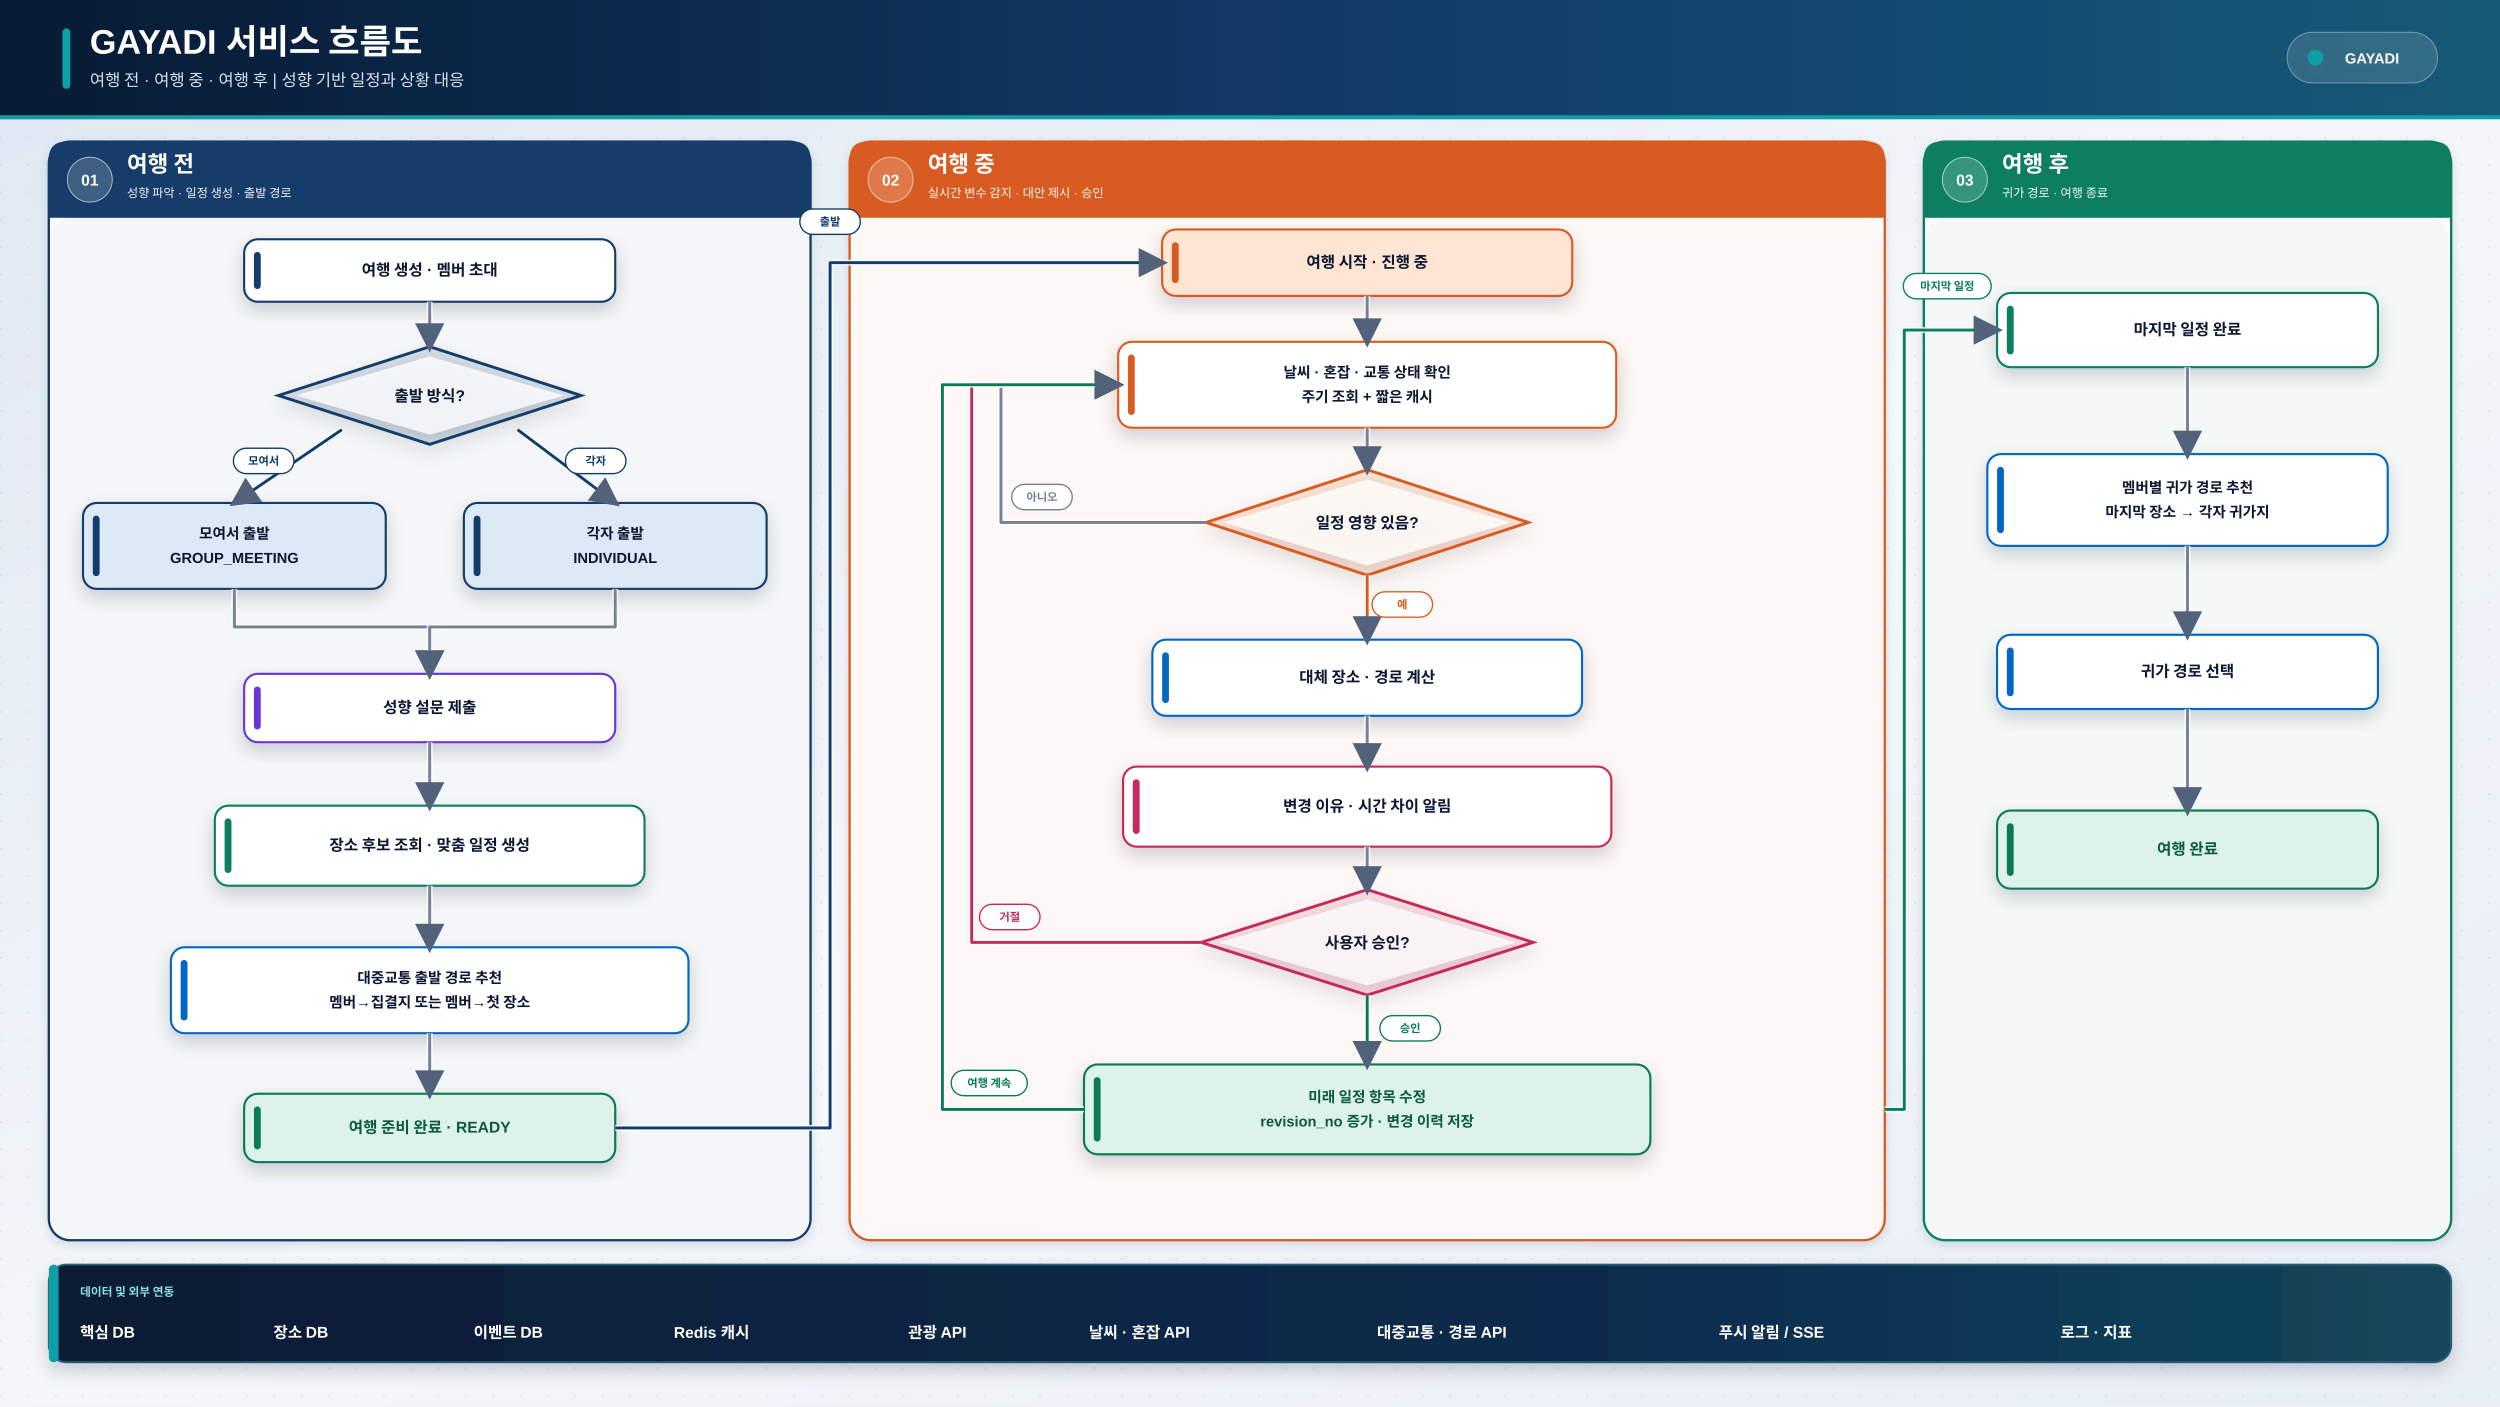
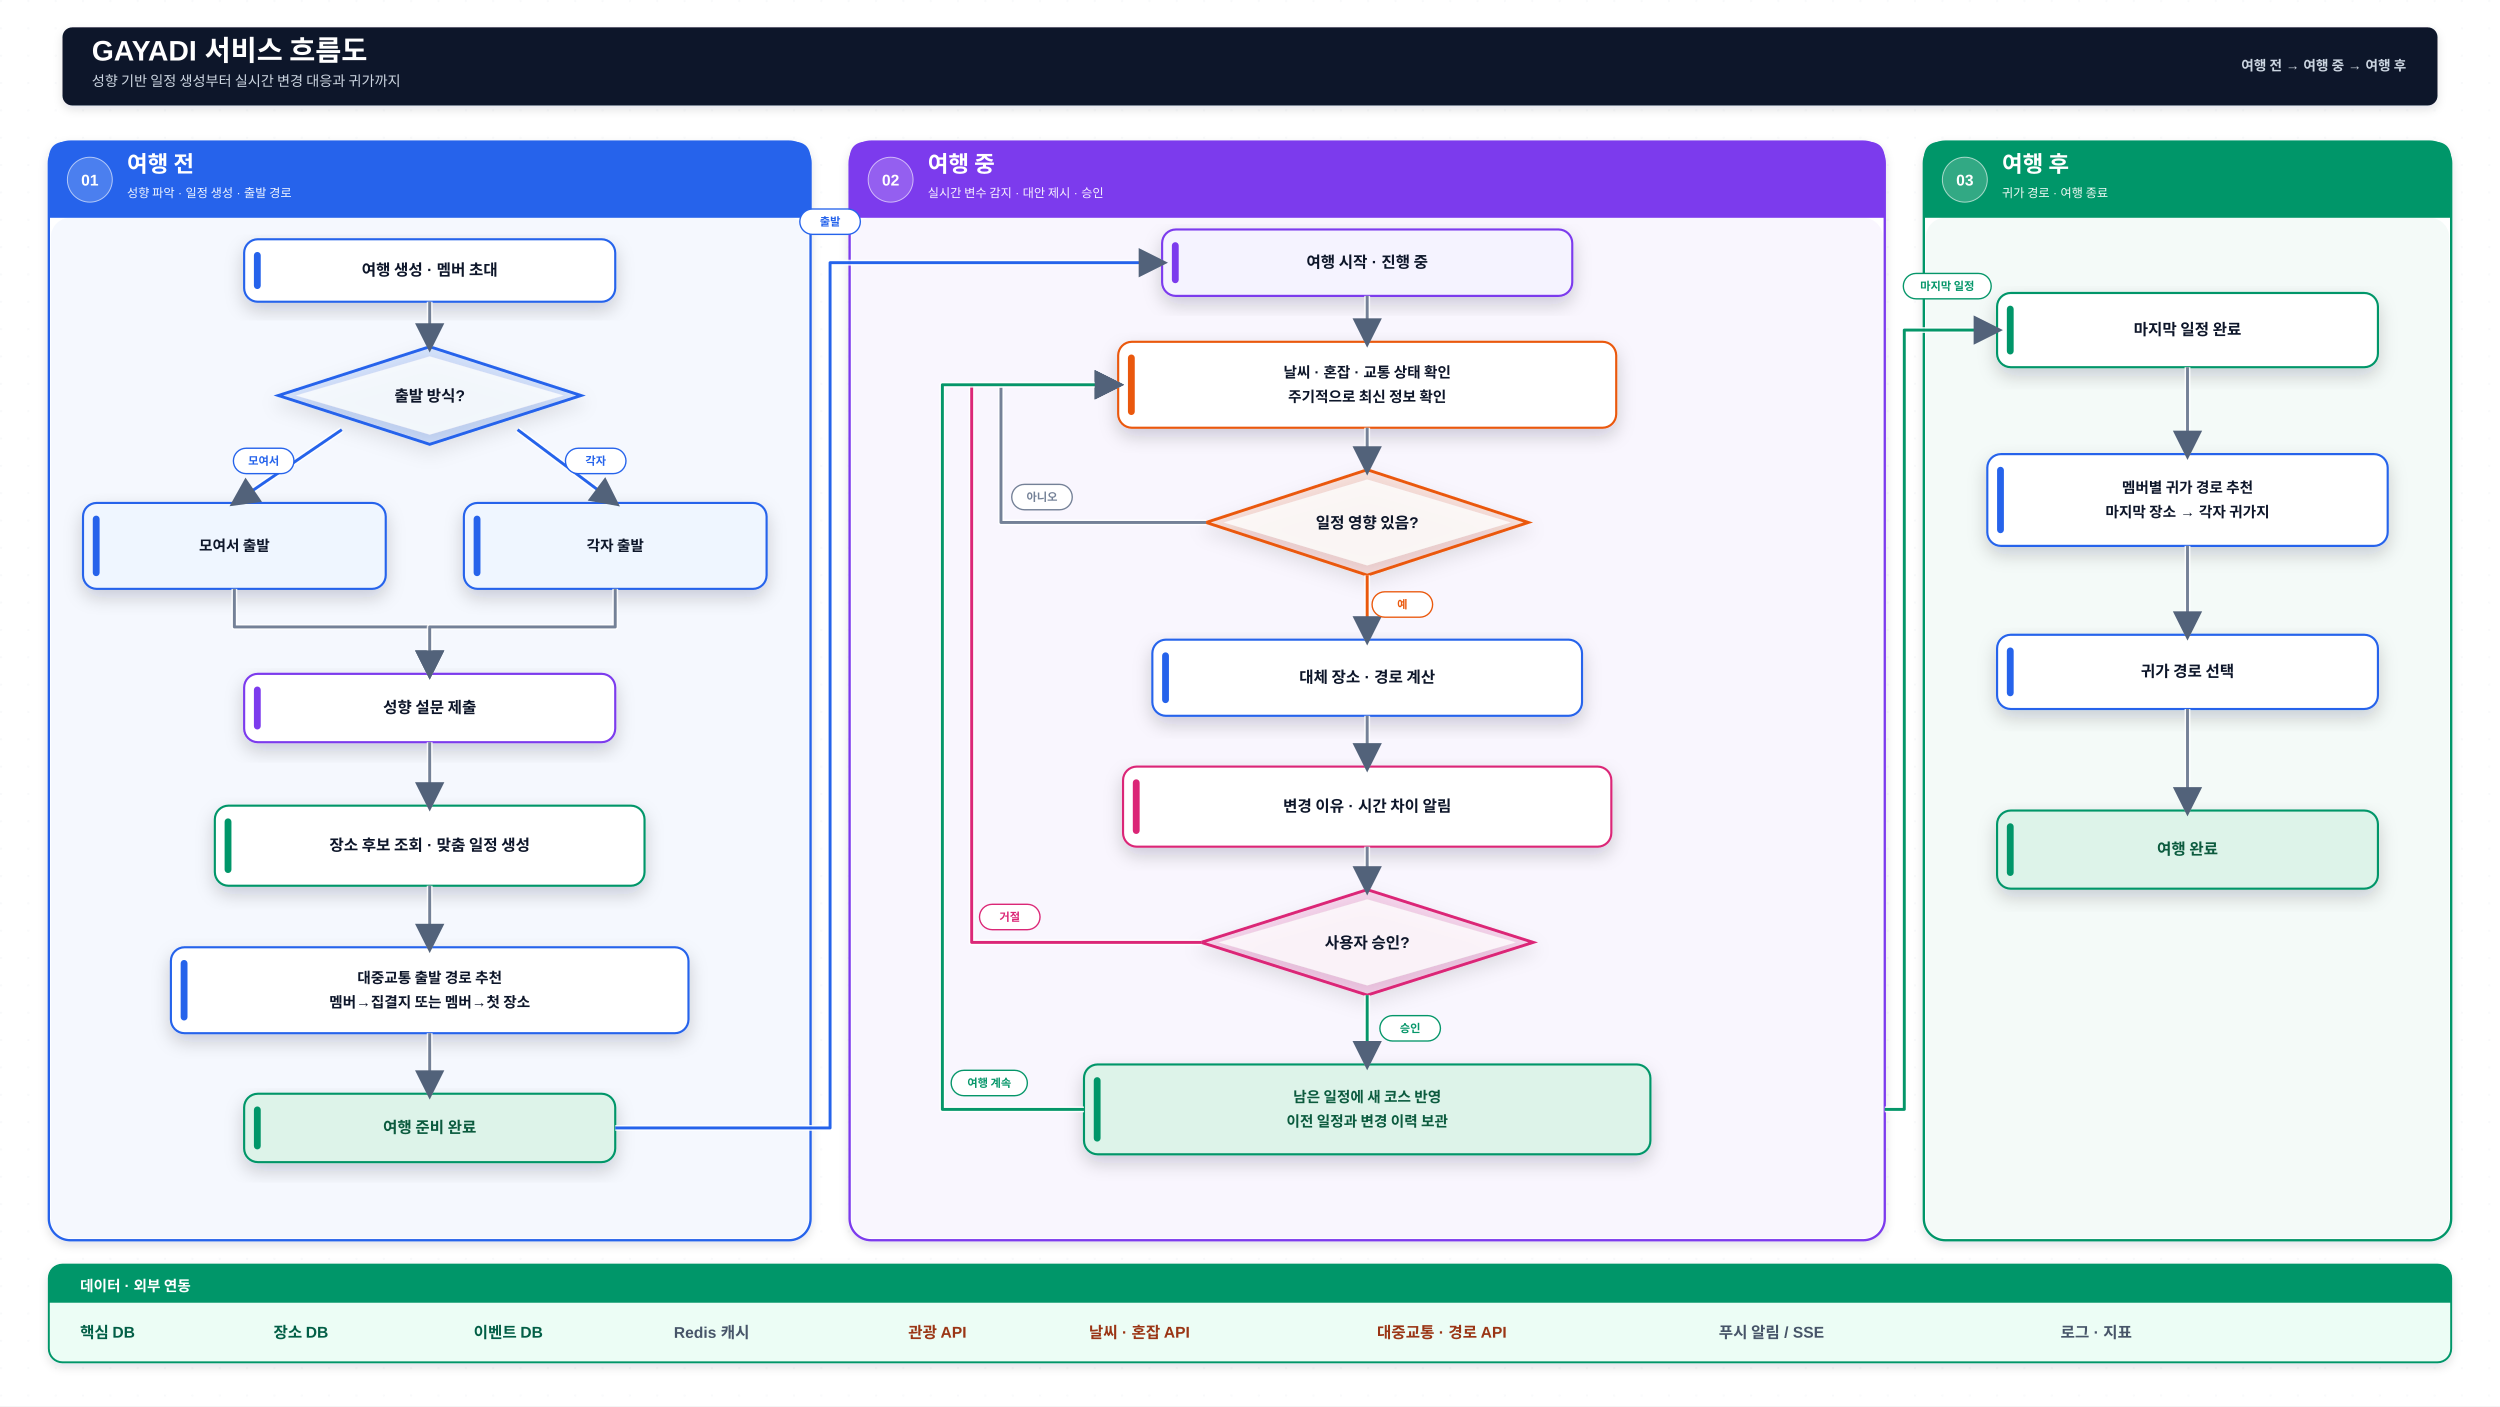
<svg xmlns="http://www.w3.org/2000/svg" width="2560" height="1440" viewBox="0 0 2560 1440">
  <defs>
    <filter id="shadow" x="-20%" y="-20%" width="140%" height="150%">
      <feDropShadow dx="0" dy="8" stdDeviation="9" flood-color="#071A33" flood-opacity="0.18" />
    </filter>
    <filter id="softShadow" x="-20%" y="-20%" width="140%" height="150%">
      <feDropShadow dx="0" dy="4" stdDeviation="5" flood-color="#071A33" flood-opacity="0.12" />
    </filter>
    <marker id="arrow" markerWidth="10" markerHeight="10" refX="8" refY="5" orient="auto" markerUnits="strokeWidth">
      <path d="M0,0 L10,5 L0,10 Z" fill="#52627A" />
    </marker>
    <linearGradient id="pageBackground" x1="0" y1="0" x2="1" y2="1">
      <stop offset="0" stop-color="#DEE7F2" />
      <stop offset="0.52" stop-color="#F4F7FB" />
      <stop offset="1" stop-color="#E8EEF6" />
    </linearGradient>
    <linearGradient id="topHeader" x1="0" y1="0" x2="1" y2="0">
      <stop offset="0" stop-color="#071A33" />
      <stop offset="0.56" stop-color="#123C69" />
      <stop offset="1" stop-color="#165A77" />
    </linearGradient>
    <linearGradient id="bottomBand" x1="0" y1="0" x2="1" y2="0">
      <stop offset="0" stop-color="#071A33" />
      <stop offset="0.7" stop-color="#102E50" />
      <stop offset="1" stop-color="#12485C" />
    </linearGradient>
    <pattern id="grid" width="28" height="28" patternUnits="userSpaceOnUse">
      <circle cx="1" cy="1" r="1.15" fill="#AAB7C8" />
    </pattern>
  </defs>
-   <rect width="2560" height="1440" fill="url(#pageBackground)" />
-   <rect width="2560" height="1440" fill="url(#grid)" opacity="0.24" />
+   <rect width="2560" height="1440" fill="#FFFFFF" />
+   <rect width="2560" height="1440" fill="url(#grid)" opacity="0.08" />
  <g font-family="Malgun Gothic, Noto Sans KR, Arial, sans-serif">
-     <rect width="2560" height="122" fill="url(#topHeader)" />
-     <rect x="0" y="118" width="2560" height="4" fill="#0D9FA5" />
-     <rect x="64" y="29" width="8" height="62" rx="4" fill="#0D9FA5" />
-     <text x="92" y="55" font-size="35" font-weight="700" fill="#FFFFFF">GAYADI 서비스 흐름도</text>
-     <text x="92" y="88" font-size="17" fill="#D5E0EC">여행 전 · 여행 중 · 여행 후  |  성향 기반 일정과 상황 대응</text>
-     <g filter="url(#softShadow)">
-       <rect x="2342" y="33" width="154" height="52" rx="26" fill="#FFFFFF" fill-opacity="0.12" stroke="#FFFFFF" stroke-opacity="0.38" />
-       <circle cx="2371" cy="59" r="8" fill="#0D9FA5" />
-       <text x="2429" y="65" text-anchor="middle" font-size="15" font-weight="700" fill="#FFFFFF">GAYADI</text>
-     </g>
-     <g filter="url(#softShadow)">
-       <rect x="50" y="145" width="780" height="1125" rx="22" fill="#FFFFFF" stroke="#123C69" stroke-width="2.4" />
-       <rect x="52" y="223" width="776" height="1045" rx="20" fill="#123C69" fill-opacity="0.045" />
-       <path d="M68,145 H812 Q830,145 830,163 V223 H50 V163 Q50,145 68,145 Z" fill="#123C69" />
+     <g filter="url(#softShadow)">
+       <rect x="64" y="28" width="2432" height="80" rx="10" fill="#0F172A" />
+       <text x="94" y="62" font-size="29" font-weight="700" fill="#FFFFFF">GAYADI 서비스 흐름도</text>
+       <text x="94" y="88" font-size="14.5" fill="#CBD5E1">성향 기반 일정 생성부터 실시간 변경 대응과 귀가까지</text>
+       <text x="2464" y="72" text-anchor="end" font-size="14" font-weight="600" fill="#CBD5E1">여행 전  →  여행 중  →  여행 후</text>
+     </g>
+     <g filter="url(#softShadow)">
+       <rect x="50" y="145" width="780" height="1125" rx="22" fill="#FFFFFF" stroke="#2563EB" stroke-width="2.4" />
+       <rect x="52" y="223" width="776" height="1045" rx="20" fill="#2563EB" fill-opacity="0.045" />
+       <path d="M68,145 H812 Q830,145 830,163 V223 H50 V163 Q50,145 68,145 Z" fill="#2563EB" />
      <circle cx="92" cy="184" r="23" fill="#FFFFFF" fill-opacity="0.18" stroke="#FFFFFF" stroke-opacity="0.62" />
      <text x="92" y="190" text-anchor="middle" font-size="16" font-weight="700" fill="#FFFFFF">01</text>
      <text x="130" y="176" font-size="23" font-weight="700" fill="#FFFFFF">여행 전</text>
      <text x="130" y="202" font-size="12.5" fill="#FFFFFF" opacity="0.94">성향 파악 · 일정 생성 · 출발 경로</text>
    </g>
    <g filter="url(#softShadow)">
-       <rect x="870" y="145" width="1060" height="1125" rx="22" fill="#FFFFFF" stroke="#D85C22" stroke-width="2.4" />
-       <rect x="872" y="223" width="1056" height="1045" rx="20" fill="#D85C22" fill-opacity="0.045" />
-       <path d="M888,145 H1912 Q1930,145 1930,163 V223 H870 V163 Q870,145 888,145 Z" fill="#D85C22" />
+       <rect x="870" y="145" width="1060" height="1125" rx="22" fill="#FFFFFF" stroke="#7C3AED" stroke-width="2.4" />
+       <rect x="872" y="223" width="1056" height="1045" rx="20" fill="#7C3AED" fill-opacity="0.045" />
+       <path d="M888,145 H1912 Q1930,145 1930,163 V223 H870 V163 Q870,145 888,145 Z" fill="#7C3AED" />
      <circle cx="912" cy="184" r="23" fill="#FFFFFF" fill-opacity="0.18" stroke="#FFFFFF" stroke-opacity="0.62" />
      <text x="912" y="190" text-anchor="middle" font-size="16" font-weight="700" fill="#FFFFFF">02</text>
      <text x="950" y="176" font-size="23" font-weight="700" fill="#FFFFFF">여행 중</text>
      <text x="950" y="202" font-size="12.5" fill="#FFFFFF" opacity="0.94">실시간 변수 감지 · 대안 제시 · 승인</text>
    </g>
    <g filter="url(#softShadow)">
-       <rect x="1970" y="145" width="540" height="1125" rx="22" fill="#FFFFFF" stroke="#087E62" stroke-width="2.4" />
-       <rect x="1972" y="223" width="536" height="1045" rx="20" fill="#087E62" fill-opacity="0.045" />
-       <path d="M1988,145 H2492 Q2510,145 2510,163 V223 H1970 V163 Q1970,145 1988,145 Z" fill="#087E62" />
+       <rect x="1970" y="145" width="540" height="1125" rx="22" fill="#FFFFFF" stroke="#059669" stroke-width="2.4" />
+       <rect x="1972" y="223" width="536" height="1045" rx="20" fill="#059669" fill-opacity="0.045" />
+       <path d="M1988,145 H2492 Q2510,145 2510,163 V223 H1970 V163 Q1970,145 1988,145 Z" fill="#059669" />
      <circle cx="2012" cy="184" r="23" fill="#FFFFFF" fill-opacity="0.18" stroke="#FFFFFF" stroke-opacity="0.62" />
      <text x="2012" y="190" text-anchor="middle" font-size="16" font-weight="700" fill="#FFFFFF">03</text>
      <text x="2050" y="176" font-size="23" font-weight="700" fill="#FFFFFF">여행 후</text>
      <text x="2050" y="202" font-size="12.5" fill="#FFFFFF" opacity="0.94">귀가 경로 · 여행 종료</text>
    </g>
    <g filter="url(#shadow)">
-       <rect x="250" y="245" width="380" height="64" rx="14" fill="#FFFFFF" stroke="#123C69" stroke-width="2.2" />
-       <rect x="260" y="258" width="7" height="38" rx="3.5" fill="#123C69" />
-       <text x="440" y="282" text-anchor="middle" font-size="16" font-weight="600" fill="#0B1830">여행 생성 · 멤버 초대</text>
-     </g>
-     <g filter="url(#shadow)">
-       <polygon points="440,355 595,405 440,455 285,405" fill="#123C69" fill-opacity="0.12" stroke="#123C69" stroke-width="3" />
+       <rect x="250" y="245" width="380" height="64" rx="14" fill="#FFFFFF" stroke="#2563EB" stroke-width="2.2" />
+       <rect x="260" y="258" width="7" height="38" rx="3.5" fill="#2563EB" />
+       <text x="440" y="282" text-anchor="middle" font-size="16" font-weight="600" fill="#0F172A">여행 생성 · 멤버 초대</text>
+     </g>
+     <g filter="url(#shadow)">
+       <polygon points="440,355 595,405 440,455 285,405" fill="#2563EB" fill-opacity="0.12" stroke="#2563EB" stroke-width="3" />
      <polygon points="440,365 577,405 440,445 303,405" fill="#FFFFFF" fill-opacity="0.75" />
-       <text x="440" y="411" text-anchor="middle" font-size="16" font-weight="700" fill="#0B1830">출발 방식?</text>
-     </g>
-     <g filter="url(#shadow)">
-       <rect x="85" y="515" width="310" height="88" rx="14" fill="#DCEAF7" stroke="#123C69" stroke-width="2.2" />
-       <rect x="95" y="528" width="7" height="62" rx="3.5" fill="#123C69" />
-       <text x="240" y="551.5" text-anchor="middle" font-size="15" font-weight="600" fill="#0B1830">모여서 출발</text>
-       <text x="240" y="576.5" text-anchor="middle" font-size="15" font-weight="600" fill="#0B1830">GROUP_MEETING</text>
-     </g>
-     <g filter="url(#shadow)">
-       <rect x="475" y="515" width="310" height="88" rx="14" fill="#DCEAF7" stroke="#123C69" stroke-width="2.2" />
-       <rect x="485" y="528" width="7" height="62" rx="3.5" fill="#123C69" />
-       <text x="630" y="551.5" text-anchor="middle" font-size="15" font-weight="600" fill="#0B1830">각자 출발</text>
-       <text x="630" y="576.5" text-anchor="middle" font-size="15" font-weight="600" fill="#0B1830">INDIVIDUAL</text>
-     </g>
-     <g filter="url(#shadow)">
-       <rect x="250" y="690" width="380" height="70" rx="14" fill="#FFFFFF" stroke="#6637D9" stroke-width="2.2" />
-       <rect x="260" y="703" width="7" height="44" rx="3.5" fill="#6637D9" />
-       <text x="440" y="730" text-anchor="middle" font-size="16" font-weight="600" fill="#0B1830">성향 설문 제출</text>
-     </g>
-     <g filter="url(#shadow)">
-       <rect x="220" y="825" width="440" height="82" rx="14" fill="#FFFFFF" stroke="#087E62" stroke-width="2.2" />
-       <rect x="230" y="838" width="7" height="56" rx="3.5" fill="#087E62" />
-       <text x="440" y="871" text-anchor="middle" font-size="16" font-weight="600" fill="#0B1830">장소 후보 조회 · 맞춤 일정 생성</text>
-     </g>
-     <g filter="url(#shadow)">
-       <rect x="175" y="970" width="530" height="88" rx="14" fill="#FFFFFF" stroke="#0568C2" stroke-width="2.2" />
-       <rect x="185" y="983" width="7" height="62" rx="3.5" fill="#0568C2" />
-       <text x="440" y="1006.5" text-anchor="middle" font-size="15" font-weight="600" fill="#0B1830">대중교통 출발 경로 추천</text>
-       <text x="440" y="1031.5" text-anchor="middle" font-size="15" font-weight="600" fill="#0B1830">멤버→집결지 또는 멤버→첫 장소</text>
-     </g>
-     <g filter="url(#shadow)">
-       <rect x="250" y="1120" width="380" height="70" rx="14" fill="#DDF3E9" stroke="#087A55" stroke-width="2.2" />
-       <rect x="260" y="1133" width="7" height="44" rx="3.5" fill="#087A55" />
-       <text x="440" y="1160" text-anchor="middle" font-size="16" font-weight="600" fill="#075A3E">여행 준비 완료 · READY</text>
+       <text x="440" y="411" text-anchor="middle" font-size="16" font-weight="700" fill="#0F172A">출발 방식?</text>
+     </g>
+     <g filter="url(#shadow)">
+       <rect x="85" y="515" width="310" height="88" rx="14" fill="#EFF6FF" stroke="#2563EB" stroke-width="2.2" />
+       <rect x="95" y="528" width="7" height="62" rx="3.5" fill="#2563EB" />
+       <text x="240" y="564" text-anchor="middle" font-size="15" font-weight="600" fill="#0F172A">모여서 출발</text>
+     </g>
+     <g filter="url(#shadow)">
+       <rect x="475" y="515" width="310" height="88" rx="14" fill="#EFF6FF" stroke="#2563EB" stroke-width="2.2" />
+       <rect x="485" y="528" width="7" height="62" rx="3.5" fill="#2563EB" />
+       <text x="630" y="564" text-anchor="middle" font-size="15" font-weight="600" fill="#0F172A">각자 출발</text>
+     </g>
+     <g filter="url(#shadow)">
+       <rect x="250" y="690" width="380" height="70" rx="14" fill="#FFFFFF" stroke="#7C3AED" stroke-width="2.2" />
+       <rect x="260" y="703" width="7" height="44" rx="3.5" fill="#7C3AED" />
+       <text x="440" y="730" text-anchor="middle" font-size="16" font-weight="600" fill="#0F172A">성향 설문 제출</text>
+     </g>
+     <g filter="url(#shadow)">
+       <rect x="220" y="825" width="440" height="82" rx="14" fill="#FFFFFF" stroke="#059669" stroke-width="2.2" />
+       <rect x="230" y="838" width="7" height="56" rx="3.5" fill="#059669" />
+       <text x="440" y="871" text-anchor="middle" font-size="16" font-weight="600" fill="#0F172A">장소 후보 조회 · 맞춤 일정 생성</text>
+     </g>
+     <g filter="url(#shadow)">
+       <rect x="175" y="970" width="530" height="88" rx="14" fill="#FFFFFF" stroke="#2563EB" stroke-width="2.2" />
+       <rect x="185" y="983" width="7" height="62" rx="3.5" fill="#2563EB" />
+       <text x="440" y="1006.5" text-anchor="middle" font-size="15" font-weight="600" fill="#0F172A">대중교통 출발 경로 추천</text>
+       <text x="440" y="1031.5" text-anchor="middle" font-size="15" font-weight="600" fill="#0F172A">멤버→집결지 또는 멤버→첫 장소</text>
+     </g>
+     <g filter="url(#shadow)">
+       <rect x="250" y="1120" width="380" height="70" rx="14" fill="#DDF3E9" stroke="#059669" stroke-width="2.2" />
+       <rect x="260" y="1133" width="7" height="44" rx="3.5" fill="#059669" />
+       <text x="440" y="1160" text-anchor="middle" font-size="16" font-weight="600" fill="#075A3E">여행 준비 완료</text>
    </g>
    <polyline points="440,309 440,355" fill="none" stroke="#FFFFFF" stroke-opacity="0.85" stroke-width="6" stroke-linejoin="round" />
    <polyline points="440,309 440,355" fill="none" stroke="#748197" stroke-width="3" stroke-linejoin="round" marker-end="url(#arrow)" />
    <polyline points="350,440 240,515" fill="none" stroke="#FFFFFF" stroke-opacity="0.85" stroke-width="6" stroke-linejoin="round" />
-     <polyline points="350,440 240,515" fill="none" stroke="#123C69" stroke-width="3" stroke-linejoin="round" marker-end="url(#arrow)" />
-     <rect x="239" y="459" width="62" height="26" rx="13" fill="#FFFFFF" stroke="#123C69" stroke-width="1.4" />
-     <text x="270" y="476" text-anchor="middle" font-size="11.5" font-weight="700" fill="#123C69">모여서</text>
+     <polyline points="350,440 240,515" fill="none" stroke="#2563EB" stroke-width="3" stroke-linejoin="round" marker-end="url(#arrow)" />
+     <rect x="239" y="459" width="62" height="26" rx="13" fill="#FFFFFF" stroke="#2563EB" stroke-width="1.4" />
+     <text x="270" y="476" text-anchor="middle" font-size="11.5" font-weight="700" fill="#2563EB">모여서</text>
    <polyline points="530,440 630,515" fill="none" stroke="#FFFFFF" stroke-opacity="0.85" stroke-width="6" stroke-linejoin="round" />
-     <polyline points="530,440 630,515" fill="none" stroke="#123C69" stroke-width="3" stroke-linejoin="round" marker-end="url(#arrow)" />
-     <rect x="579" y="459" width="62" height="26" rx="13" fill="#FFFFFF" stroke="#123C69" stroke-width="1.4" />
-     <text x="610" y="476" text-anchor="middle" font-size="11.5" font-weight="700" fill="#123C69">각자</text>
+     <polyline points="530,440 630,515" fill="none" stroke="#2563EB" stroke-width="3" stroke-linejoin="round" marker-end="url(#arrow)" />
+     <rect x="579" y="459" width="62" height="26" rx="13" fill="#FFFFFF" stroke="#2563EB" stroke-width="1.4" />
+     <text x="610" y="476" text-anchor="middle" font-size="11.5" font-weight="700" fill="#2563EB">각자</text>
    <polyline points="240,603 240,642 440,642 440,690" fill="none" stroke="#FFFFFF" stroke-opacity="0.85" stroke-width="6" stroke-linejoin="round" />
    <polyline points="240,603 240,642 440,642 440,690" fill="none" stroke="#748197" stroke-width="3" stroke-linejoin="round" marker-end="url(#arrow)" />
    <polyline points="630,603 630,642 440,642 440,690" fill="none" stroke="#FFFFFF" stroke-opacity="0.85" stroke-width="6" stroke-linejoin="round" />
    <polyline points="630,603 630,642 440,642 440,690" fill="none" stroke="#748197" stroke-width="3" stroke-linejoin="round" marker-end="url(#arrow)" />
    <polyline points="440,760 440,825" fill="none" stroke="#FFFFFF" stroke-opacity="0.85" stroke-width="6" stroke-linejoin="round" />
    <polyline points="440,760 440,825" fill="none" stroke="#748197" stroke-width="3" stroke-linejoin="round" marker-end="url(#arrow)" />
    <polyline points="440,907 440,970" fill="none" stroke="#FFFFFF" stroke-opacity="0.85" stroke-width="6" stroke-linejoin="round" />
    <polyline points="440,907 440,970" fill="none" stroke="#748197" stroke-width="3" stroke-linejoin="round" marker-end="url(#arrow)" />
    <polyline points="440,1058 440,1120" fill="none" stroke="#FFFFFF" stroke-opacity="0.85" stroke-width="6" stroke-linejoin="round" />
    <polyline points="440,1058 440,1120" fill="none" stroke="#748197" stroke-width="3" stroke-linejoin="round" marker-end="url(#arrow)" />
    <g filter="url(#shadow)">
-       <rect x="1190" y="235" width="420" height="68" rx="14" fill="#FFE5D3" stroke="#D85C22" stroke-width="2.2" />
-       <rect x="1200" y="248" width="7" height="42" rx="3.5" fill="#D85C22" />
-       <text x="1400" y="274" text-anchor="middle" font-size="16" font-weight="600" fill="#0B1830">여행 시작 · 진행 중</text>
-     </g>
-     <g filter="url(#shadow)">
-       <rect x="1145" y="350" width="510" height="88" rx="14" fill="#FFFFFF" stroke="#D85C22" stroke-width="2.2" />
-       <rect x="1155" y="363" width="7" height="62" rx="3.5" fill="#D85C22" />
-       <text x="1400" y="386.5" text-anchor="middle" font-size="15" font-weight="600" fill="#0B1830">날씨 · 혼잡 · 교통 상태 확인</text>
-       <text x="1400" y="411.5" text-anchor="middle" font-size="15" font-weight="600" fill="#0B1830">주기 조회 + 짧은 캐시</text>
-     </g>
-     <g filter="url(#shadow)">
-       <polygon points="1400,481 1565,535 1400,589 1235,535" fill="#D85C22" fill-opacity="0.12" stroke="#D85C22" stroke-width="3" />
+       <rect x="1190" y="235" width="420" height="68" rx="14" fill="#F5F3FF" stroke="#7C3AED" stroke-width="2.2" />
+       <rect x="1200" y="248" width="7" height="42" rx="3.5" fill="#7C3AED" />
+       <text x="1400" y="274" text-anchor="middle" font-size="16" font-weight="600" fill="#0F172A">여행 시작 · 진행 중</text>
+     </g>
+     <g filter="url(#shadow)">
+       <rect x="1145" y="350" width="510" height="88" rx="14" fill="#FFFFFF" stroke="#EA580C" stroke-width="2.2" />
+       <rect x="1155" y="363" width="7" height="62" rx="3.5" fill="#EA580C" />
+       <text x="1400" y="386.5" text-anchor="middle" font-size="15" font-weight="600" fill="#0F172A">날씨 · 혼잡 · 교통 상태 확인</text>
+       <text x="1400" y="411.5" text-anchor="middle" font-size="15" font-weight="600" fill="#0F172A">주기적으로 최신 정보 확인</text>
+     </g>
+     <g filter="url(#shadow)">
+       <polygon points="1400,481 1565,535 1400,589 1235,535" fill="#EA580C" fill-opacity="0.12" stroke="#EA580C" stroke-width="3" />
      <polygon points="1400,491 1547,535 1400,579 1253,535" fill="#FFFFFF" fill-opacity="0.75" />
-       <text x="1400" y="541" text-anchor="middle" font-size="16" font-weight="700" fill="#0B1830">일정 영향 있음?</text>
-     </g>
-     <g filter="url(#shadow)">
-       <rect x="1180" y="655" width="440" height="78" rx="14" fill="#FFFFFF" stroke="#0568C2" stroke-width="2.2" />
-       <rect x="1190" y="668" width="7" height="52" rx="3.5" fill="#0568C2" />
-       <text x="1400" y="699" text-anchor="middle" font-size="16" font-weight="600" fill="#0B1830">대체 장소 · 경로 계산</text>
-     </g>
-     <g filter="url(#shadow)">
-       <rect x="1150" y="785" width="500" height="82" rx="14" fill="#FFFFFF" stroke="#C52B5A" stroke-width="2.2" />
-       <rect x="1160" y="798" width="7" height="56" rx="3.5" fill="#C52B5A" />
-       <text x="1400" y="831" text-anchor="middle" font-size="16" font-weight="600" fill="#0B1830">변경 이유 · 시간 차이 알림</text>
-     </g>
-     <g filter="url(#shadow)">
-       <polygon points="1400,911 1570,965 1400,1019 1230,965" fill="#C52B5A" fill-opacity="0.12" stroke="#C52B5A" stroke-width="3" />
+       <text x="1400" y="541" text-anchor="middle" font-size="16" font-weight="700" fill="#0F172A">일정 영향 있음?</text>
+     </g>
+     <g filter="url(#shadow)">
+       <rect x="1180" y="655" width="440" height="78" rx="14" fill="#FFFFFF" stroke="#2563EB" stroke-width="2.2" />
+       <rect x="1190" y="668" width="7" height="52" rx="3.5" fill="#2563EB" />
+       <text x="1400" y="699" text-anchor="middle" font-size="16" font-weight="600" fill="#0F172A">대체 장소 · 경로 계산</text>
+     </g>
+     <g filter="url(#shadow)">
+       <rect x="1150" y="785" width="500" height="82" rx="14" fill="#FFFFFF" stroke="#DB2777" stroke-width="2.2" />
+       <rect x="1160" y="798" width="7" height="56" rx="3.5" fill="#DB2777" />
+       <text x="1400" y="831" text-anchor="middle" font-size="16" font-weight="600" fill="#0F172A">변경 이유 · 시간 차이 알림</text>
+     </g>
+     <g filter="url(#shadow)">
+       <polygon points="1400,911 1570,965 1400,1019 1230,965" fill="#DB2777" fill-opacity="0.12" stroke="#DB2777" stroke-width="3" />
      <polygon points="1400,921 1552,965 1400,1009 1248,965" fill="#FFFFFF" fill-opacity="0.75" />
-       <text x="1400" y="971" text-anchor="middle" font-size="16" font-weight="700" fill="#0B1830">사용자 승인?</text>
-     </g>
-     <g filter="url(#shadow)">
-       <rect x="1110" y="1090" width="580" height="92" rx="14" fill="#DDF3E9" stroke="#087A55" stroke-width="2.2" />
-       <rect x="1120" y="1103" width="7" height="66" rx="3.5" fill="#087A55" />
-       <text x="1400" y="1128.5" text-anchor="middle" font-size="15" font-weight="600" fill="#075A3E">미래 일정 항목 수정</text>
-       <text x="1400" y="1153.5" text-anchor="middle" font-size="15" font-weight="600" fill="#075A3E">revision_no 증가 · 변경 이력 저장</text>
+       <text x="1400" y="971" text-anchor="middle" font-size="16" font-weight="700" fill="#0F172A">사용자 승인?</text>
+     </g>
+     <g filter="url(#shadow)">
+       <rect x="1110" y="1090" width="580" height="92" rx="14" fill="#DDF3E9" stroke="#059669" stroke-width="2.2" />
+       <rect x="1120" y="1103" width="7" height="66" rx="3.5" fill="#059669" />
+       <text x="1400" y="1128.5" text-anchor="middle" font-size="15" font-weight="600" fill="#075A3E">남은 일정에 새 코스 반영</text>
+       <text x="1400" y="1153.5" text-anchor="middle" font-size="15" font-weight="600" fill="#075A3E">이전 일정과 변경 이력 보관</text>
    </g>
    <polyline points="1400,303 1400,350" fill="none" stroke="#FFFFFF" stroke-opacity="0.85" stroke-width="6" stroke-linejoin="round" />
    <polyline points="1400,303 1400,350" fill="none" stroke="#748197" stroke-width="3" stroke-linejoin="round" marker-end="url(#arrow)" />
    <polyline points="1400,438 1400,481" fill="none" stroke="#FFFFFF" stroke-opacity="0.85" stroke-width="6" stroke-linejoin="round" />
    <polyline points="1400,438 1400,481" fill="none" stroke="#748197" stroke-width="3" stroke-linejoin="round" marker-end="url(#arrow)" />
    <polyline points="1400,589 1400,655" fill="none" stroke="#FFFFFF" stroke-opacity="0.85" stroke-width="6" stroke-linejoin="round" />
-     <polyline points="1400,589 1400,655" fill="none" stroke="#D85C22" stroke-width="3" stroke-linejoin="round" marker-end="url(#arrow)" />
-     <rect x="1405" y="606" width="62" height="26" rx="13" fill="#FFFFFF" stroke="#D85C22" stroke-width="1.4" />
-     <text x="1436" y="623" text-anchor="middle" font-size="11.5" font-weight="700" fill="#D85C22">예</text>
+     <polyline points="1400,589 1400,655" fill="none" stroke="#EA580C" stroke-width="3" stroke-linejoin="round" marker-end="url(#arrow)" />
+     <rect x="1405" y="606" width="62" height="26" rx="13" fill="#FFFFFF" stroke="#EA580C" stroke-width="1.4" />
+     <text x="1436" y="623" text-anchor="middle" font-size="11.5" font-weight="700" fill="#EA580C">예</text>
    <polyline points="1235,535 1025,535 1025,394 1145,394" fill="none" stroke="#FFFFFF" stroke-opacity="0.85" stroke-width="6" stroke-linejoin="round" />
    <polyline points="1235,535 1025,535 1025,394 1145,394" fill="none" stroke="#748197" stroke-width="3" stroke-linejoin="round" marker-end="url(#arrow)" />
    <rect x="1036" y="496" width="62" height="26" rx="13" fill="#FFFFFF" stroke="#748197" stroke-width="1.4" />
    <text x="1067" y="513" text-anchor="middle" font-size="11.5" font-weight="700" fill="#748197">아니오</text>
    <polyline points="1400,733 1400,785" fill="none" stroke="#FFFFFF" stroke-opacity="0.85" stroke-width="6" stroke-linejoin="round" />
    <polyline points="1400,733 1400,785" fill="none" stroke="#748197" stroke-width="3" stroke-linejoin="round" marker-end="url(#arrow)" />
    <polyline points="1400,867 1400,911" fill="none" stroke="#FFFFFF" stroke-opacity="0.85" stroke-width="6" stroke-linejoin="round" />
    <polyline points="1400,867 1400,911" fill="none" stroke="#748197" stroke-width="3" stroke-linejoin="round" marker-end="url(#arrow)" />
    <polyline points="1400,1019 1400,1090" fill="none" stroke="#FFFFFF" stroke-opacity="0.85" stroke-width="6" stroke-linejoin="round" />
-     <polyline points="1400,1019 1400,1090" fill="none" stroke="#087A55" stroke-width="3" stroke-linejoin="round" marker-end="url(#arrow)" />
-     <rect x="1413" y="1040" width="62" height="26" rx="13" fill="#FFFFFF" stroke="#087A55" stroke-width="1.4" />
-     <text x="1444" y="1057" text-anchor="middle" font-size="11.5" font-weight="700" fill="#087A55">승인</text>
+     <polyline points="1400,1019 1400,1090" fill="none" stroke="#059669" stroke-width="3" stroke-linejoin="round" marker-end="url(#arrow)" />
+     <rect x="1413" y="1040" width="62" height="26" rx="13" fill="#FFFFFF" stroke="#059669" stroke-width="1.4" />
+     <text x="1444" y="1057" text-anchor="middle" font-size="11.5" font-weight="700" fill="#059669">승인</text>
    <polyline points="1230,965 995,965 995,394 1145,394" fill="none" stroke="#FFFFFF" stroke-opacity="0.85" stroke-width="6" stroke-linejoin="round" />
-     <polyline points="1230,965 995,965 995,394 1145,394" fill="none" stroke="#C52B5A" stroke-width="3" stroke-linejoin="round" marker-end="url(#arrow)" />
-     <rect x="1003" y="926" width="62" height="26" rx="13" fill="#FFFFFF" stroke="#C52B5A" stroke-width="1.4" />
-     <text x="1034" y="943" text-anchor="middle" font-size="11.5" font-weight="700" fill="#C52B5A">거절</text>
+     <polyline points="1230,965 995,965 995,394 1145,394" fill="none" stroke="#DB2777" stroke-width="3" stroke-linejoin="round" marker-end="url(#arrow)" />
+     <rect x="1003" y="926" width="62" height="26" rx="13" fill="#FFFFFF" stroke="#DB2777" stroke-width="1.4" />
+     <text x="1034" y="943" text-anchor="middle" font-size="11.5" font-weight="700" fill="#DB2777">거절</text>
    <polyline points="1110,1136 965,1136 965,394 1145,394" fill="none" stroke="#FFFFFF" stroke-opacity="0.85" stroke-width="6" stroke-linejoin="round" />
-     <polyline points="1110,1136 965,1136 965,394 1145,394" fill="none" stroke="#087A55" stroke-width="3" stroke-linejoin="round" marker-end="url(#arrow)" />
-     <rect x="974" y="1096" width="78" height="26" rx="13" fill="#FFFFFF" stroke="#087A55" stroke-width="1.4" />
-     <text x="1013" y="1113" text-anchor="middle" font-size="11.5" font-weight="700" fill="#087A55">여행 계속</text>
+     <polyline points="1110,1136 965,1136 965,394 1145,394" fill="none" stroke="#059669" stroke-width="3" stroke-linejoin="round" marker-end="url(#arrow)" />
+     <rect x="974" y="1096" width="78" height="26" rx="13" fill="#FFFFFF" stroke="#059669" stroke-width="1.4" />
+     <text x="1013" y="1113" text-anchor="middle" font-size="11.5" font-weight="700" fill="#059669">여행 계속</text>
    <polyline points="630,1155 850,1155 850,269 1190,269" fill="none" stroke="#FFFFFF" stroke-opacity="0.85" stroke-width="6" stroke-linejoin="round" />
-     <polyline points="630,1155 850,1155 850,269 1190,269" fill="none" stroke="#123C69" stroke-width="3" stroke-linejoin="round" marker-end="url(#arrow)" />
-     <rect x="819" y="214" width="62" height="26" rx="13" fill="#FFFFFF" stroke="#123C69" stroke-width="1.4" />
-     <text x="850" y="231" text-anchor="middle" font-size="11.5" font-weight="700" fill="#123C69">출발</text>
-     <g filter="url(#shadow)">
-       <rect x="2045" y="300" width="390" height="76" rx="14" fill="#FFFFFF" stroke="#087E62" stroke-width="2.2" />
-       <rect x="2055" y="313" width="7" height="50" rx="3.5" fill="#087E62" />
-       <text x="2240" y="343" text-anchor="middle" font-size="16" font-weight="600" fill="#0B1830">마지막 일정 완료</text>
-     </g>
-     <g filter="url(#shadow)">
-       <rect x="2035" y="465" width="410" height="94" rx="14" fill="#FFFFFF" stroke="#0568C2" stroke-width="2.2" />
-       <rect x="2045" y="478" width="7" height="68" rx="3.5" fill="#0568C2" />
-       <text x="2240" y="504.5" text-anchor="middle" font-size="15" font-weight="600" fill="#0B1830">멤버별 귀가 경로 추천</text>
-       <text x="2240" y="529.5" text-anchor="middle" font-size="15" font-weight="600" fill="#0B1830">마지막 장소 → 각자 귀가지</text>
-     </g>
-     <g filter="url(#shadow)">
-       <rect x="2045" y="650" width="390" height="76" rx="14" fill="#FFFFFF" stroke="#0568C2" stroke-width="2.2" />
-       <rect x="2055" y="663" width="7" height="50" rx="3.5" fill="#0568C2" />
-       <text x="2240" y="693" text-anchor="middle" font-size="16" font-weight="600" fill="#0B1830">귀가 경로 선택</text>
-     </g>
-     <g filter="url(#shadow)">
-       <rect x="2045" y="830" width="390" height="80" rx="14" fill="#DDF3E9" stroke="#087A55" stroke-width="2.2" />
-       <rect x="2055" y="843" width="7" height="54" rx="3.5" fill="#087A55" />
+     <polyline points="630,1155 850,1155 850,269 1190,269" fill="none" stroke="#2563EB" stroke-width="3" stroke-linejoin="round" marker-end="url(#arrow)" />
+     <rect x="819" y="214" width="62" height="26" rx="13" fill="#FFFFFF" stroke="#2563EB" stroke-width="1.4" />
+     <text x="850" y="231" text-anchor="middle" font-size="11.5" font-weight="700" fill="#2563EB">출발</text>
+     <g filter="url(#shadow)">
+       <rect x="2045" y="300" width="390" height="76" rx="14" fill="#FFFFFF" stroke="#059669" stroke-width="2.2" />
+       <rect x="2055" y="313" width="7" height="50" rx="3.5" fill="#059669" />
+       <text x="2240" y="343" text-anchor="middle" font-size="16" font-weight="600" fill="#0F172A">마지막 일정 완료</text>
+     </g>
+     <g filter="url(#shadow)">
+       <rect x="2035" y="465" width="410" height="94" rx="14" fill="#FFFFFF" stroke="#2563EB" stroke-width="2.2" />
+       <rect x="2045" y="478" width="7" height="68" rx="3.5" fill="#2563EB" />
+       <text x="2240" y="504.5" text-anchor="middle" font-size="15" font-weight="600" fill="#0F172A">멤버별 귀가 경로 추천</text>
+       <text x="2240" y="529.5" text-anchor="middle" font-size="15" font-weight="600" fill="#0F172A">마지막 장소 → 각자 귀가지</text>
+     </g>
+     <g filter="url(#shadow)">
+       <rect x="2045" y="650" width="390" height="76" rx="14" fill="#FFFFFF" stroke="#2563EB" stroke-width="2.2" />
+       <rect x="2055" y="663" width="7" height="50" rx="3.5" fill="#2563EB" />
+       <text x="2240" y="693" text-anchor="middle" font-size="16" font-weight="600" fill="#0F172A">귀가 경로 선택</text>
+     </g>
+     <g filter="url(#shadow)">
+       <rect x="2045" y="830" width="390" height="80" rx="14" fill="#DDF3E9" stroke="#059669" stroke-width="2.2" />
+       <rect x="2055" y="843" width="7" height="54" rx="3.5" fill="#059669" />
      <text x="2240" y="875" text-anchor="middle" font-size="16" font-weight="600" fill="#075A3E">여행 완료</text>
    </g>
    <polyline points="1930,1136 1950,1136 1950,338 2045,338" fill="none" stroke="#FFFFFF" stroke-opacity="0.85" stroke-width="6" stroke-linejoin="round" />
-     <polyline points="1930,1136 1950,1136 1950,338 2045,338" fill="none" stroke="#087E62" stroke-width="3" stroke-linejoin="round" marker-end="url(#arrow)" />
-     <rect x="1949" y="280" width="90" height="26" rx="13" fill="#FFFFFF" stroke="#087E62" stroke-width="1.4" />
-     <text x="1994" y="297" text-anchor="middle" font-size="11.5" font-weight="700" fill="#087E62">마지막 일정</text>
+     <polyline points="1930,1136 1950,1136 1950,338 2045,338" fill="none" stroke="#059669" stroke-width="3" stroke-linejoin="round" marker-end="url(#arrow)" />
+     <rect x="1949" y="280" width="90" height="26" rx="13" fill="#FFFFFF" stroke="#059669" stroke-width="1.4" />
+     <text x="1994" y="297" text-anchor="middle" font-size="11.5" font-weight="700" fill="#059669">마지막 일정</text>
    <polyline points="2240,376 2240,465" fill="none" stroke="#FFFFFF" stroke-opacity="0.85" stroke-width="6" stroke-linejoin="round" />
    <polyline points="2240,376 2240,465" fill="none" stroke="#748197" stroke-width="3" stroke-linejoin="round" marker-end="url(#arrow)" />
    <polyline points="2240,559 2240,650" fill="none" stroke="#FFFFFF" stroke-opacity="0.85" stroke-width="6" stroke-linejoin="round" />
    <polyline points="2240,559 2240,650" fill="none" stroke="#748197" stroke-width="3" stroke-linejoin="round" marker-end="url(#arrow)" />
    <polyline points="2240,726 2240,830" fill="none" stroke="#FFFFFF" stroke-opacity="0.85" stroke-width="6" stroke-linejoin="round" />
    <polyline points="2240,726 2240,830" fill="none" stroke="#748197" stroke-width="3" stroke-linejoin="round" marker-end="url(#arrow)" />
-     <g filter="url(#shadow)">
-       <rect x="50" y="1295" width="2460" height="100" rx="18" fill="url(#bottomBand)" stroke="#2A6175" stroke-width="2" />
-       <rect x="50" y="1295" width="10" height="100" rx="5" fill="#0D9FA5" />
-       <text x="82" y="1327" font-size="12" font-weight="700" fill="#8FDFE1">데이터 및 외부 연동</text>
-       <text x="82" y="1370" font-size="16" font-weight="600" fill="#FFFFFF">핵심 DB</text>
-       <text x="280" y="1370" font-size="16" font-weight="600" fill="#FFFFFF">장소 DB</text>
-       <text x="485" y="1370" font-size="16" font-weight="600" fill="#FFFFFF">이벤트 DB</text>
-       <text x="690" y="1370" font-size="16" font-weight="600" fill="#FFFFFF">Redis 캐시</text>
-       <text x="930" y="1370" font-size="16" font-weight="600" fill="#FFFFFF">관광 API</text>
-       <text x="1115" y="1370" font-size="16" font-weight="600" fill="#FFFFFF">날씨 · 혼잡 API</text>
-       <text x="1410" y="1370" font-size="16" font-weight="600" fill="#FFFFFF">대중교통 · 경로 API</text>
-       <text x="1760" y="1370" font-size="16" font-weight="600" fill="#FFFFFF">푸시 알림 / SSE</text>
-       <text x="2110" y="1370" font-size="16" font-weight="600" fill="#FFFFFF">로그 · 지표</text>
+     <g filter="url(#softShadow)">
+       <rect x="50" y="1295" width="2460" height="100" rx="14" fill="#ECFDF5" stroke="#059669" stroke-width="2" />
+       <path d="M64,1295 H2496 Q2510,1295 2510,1309 V1334 H50 V1309 Q50,1295 64,1295 Z" fill="#059669" />
+       <text x="82" y="1322" font-size="15" font-weight="700" fill="#FFFFFF">데이터 · 외부 연동</text>
+       <text x="82" y="1370" font-size="16" font-weight="600" fill="#065F46">핵심 DB</text>
+       <text x="280" y="1370" font-size="16" font-weight="600" fill="#065F46">장소 DB</text>
+       <text x="485" y="1370" font-size="16" font-weight="600" fill="#065F46">이벤트 DB</text>
+       <text x="690" y="1370" font-size="16" font-weight="600" fill="#475569">Redis 캐시</text>
+       <text x="930" y="1370" font-size="16" font-weight="600" fill="#9A3412">관광 API</text>
+       <text x="1115" y="1370" font-size="16" font-weight="600" fill="#9A3412">날씨 · 혼잡 API</text>
+       <text x="1410" y="1370" font-size="16" font-weight="600" fill="#9A3412">대중교통 · 경로 API</text>
+       <text x="1760" y="1370" font-size="16" font-weight="600" fill="#475569">푸시 알림 / SSE</text>
+       <text x="2110" y="1370" font-size="16" font-weight="600" fill="#475569">로그 · 지표</text>
    </g>
  </g>
</svg>
